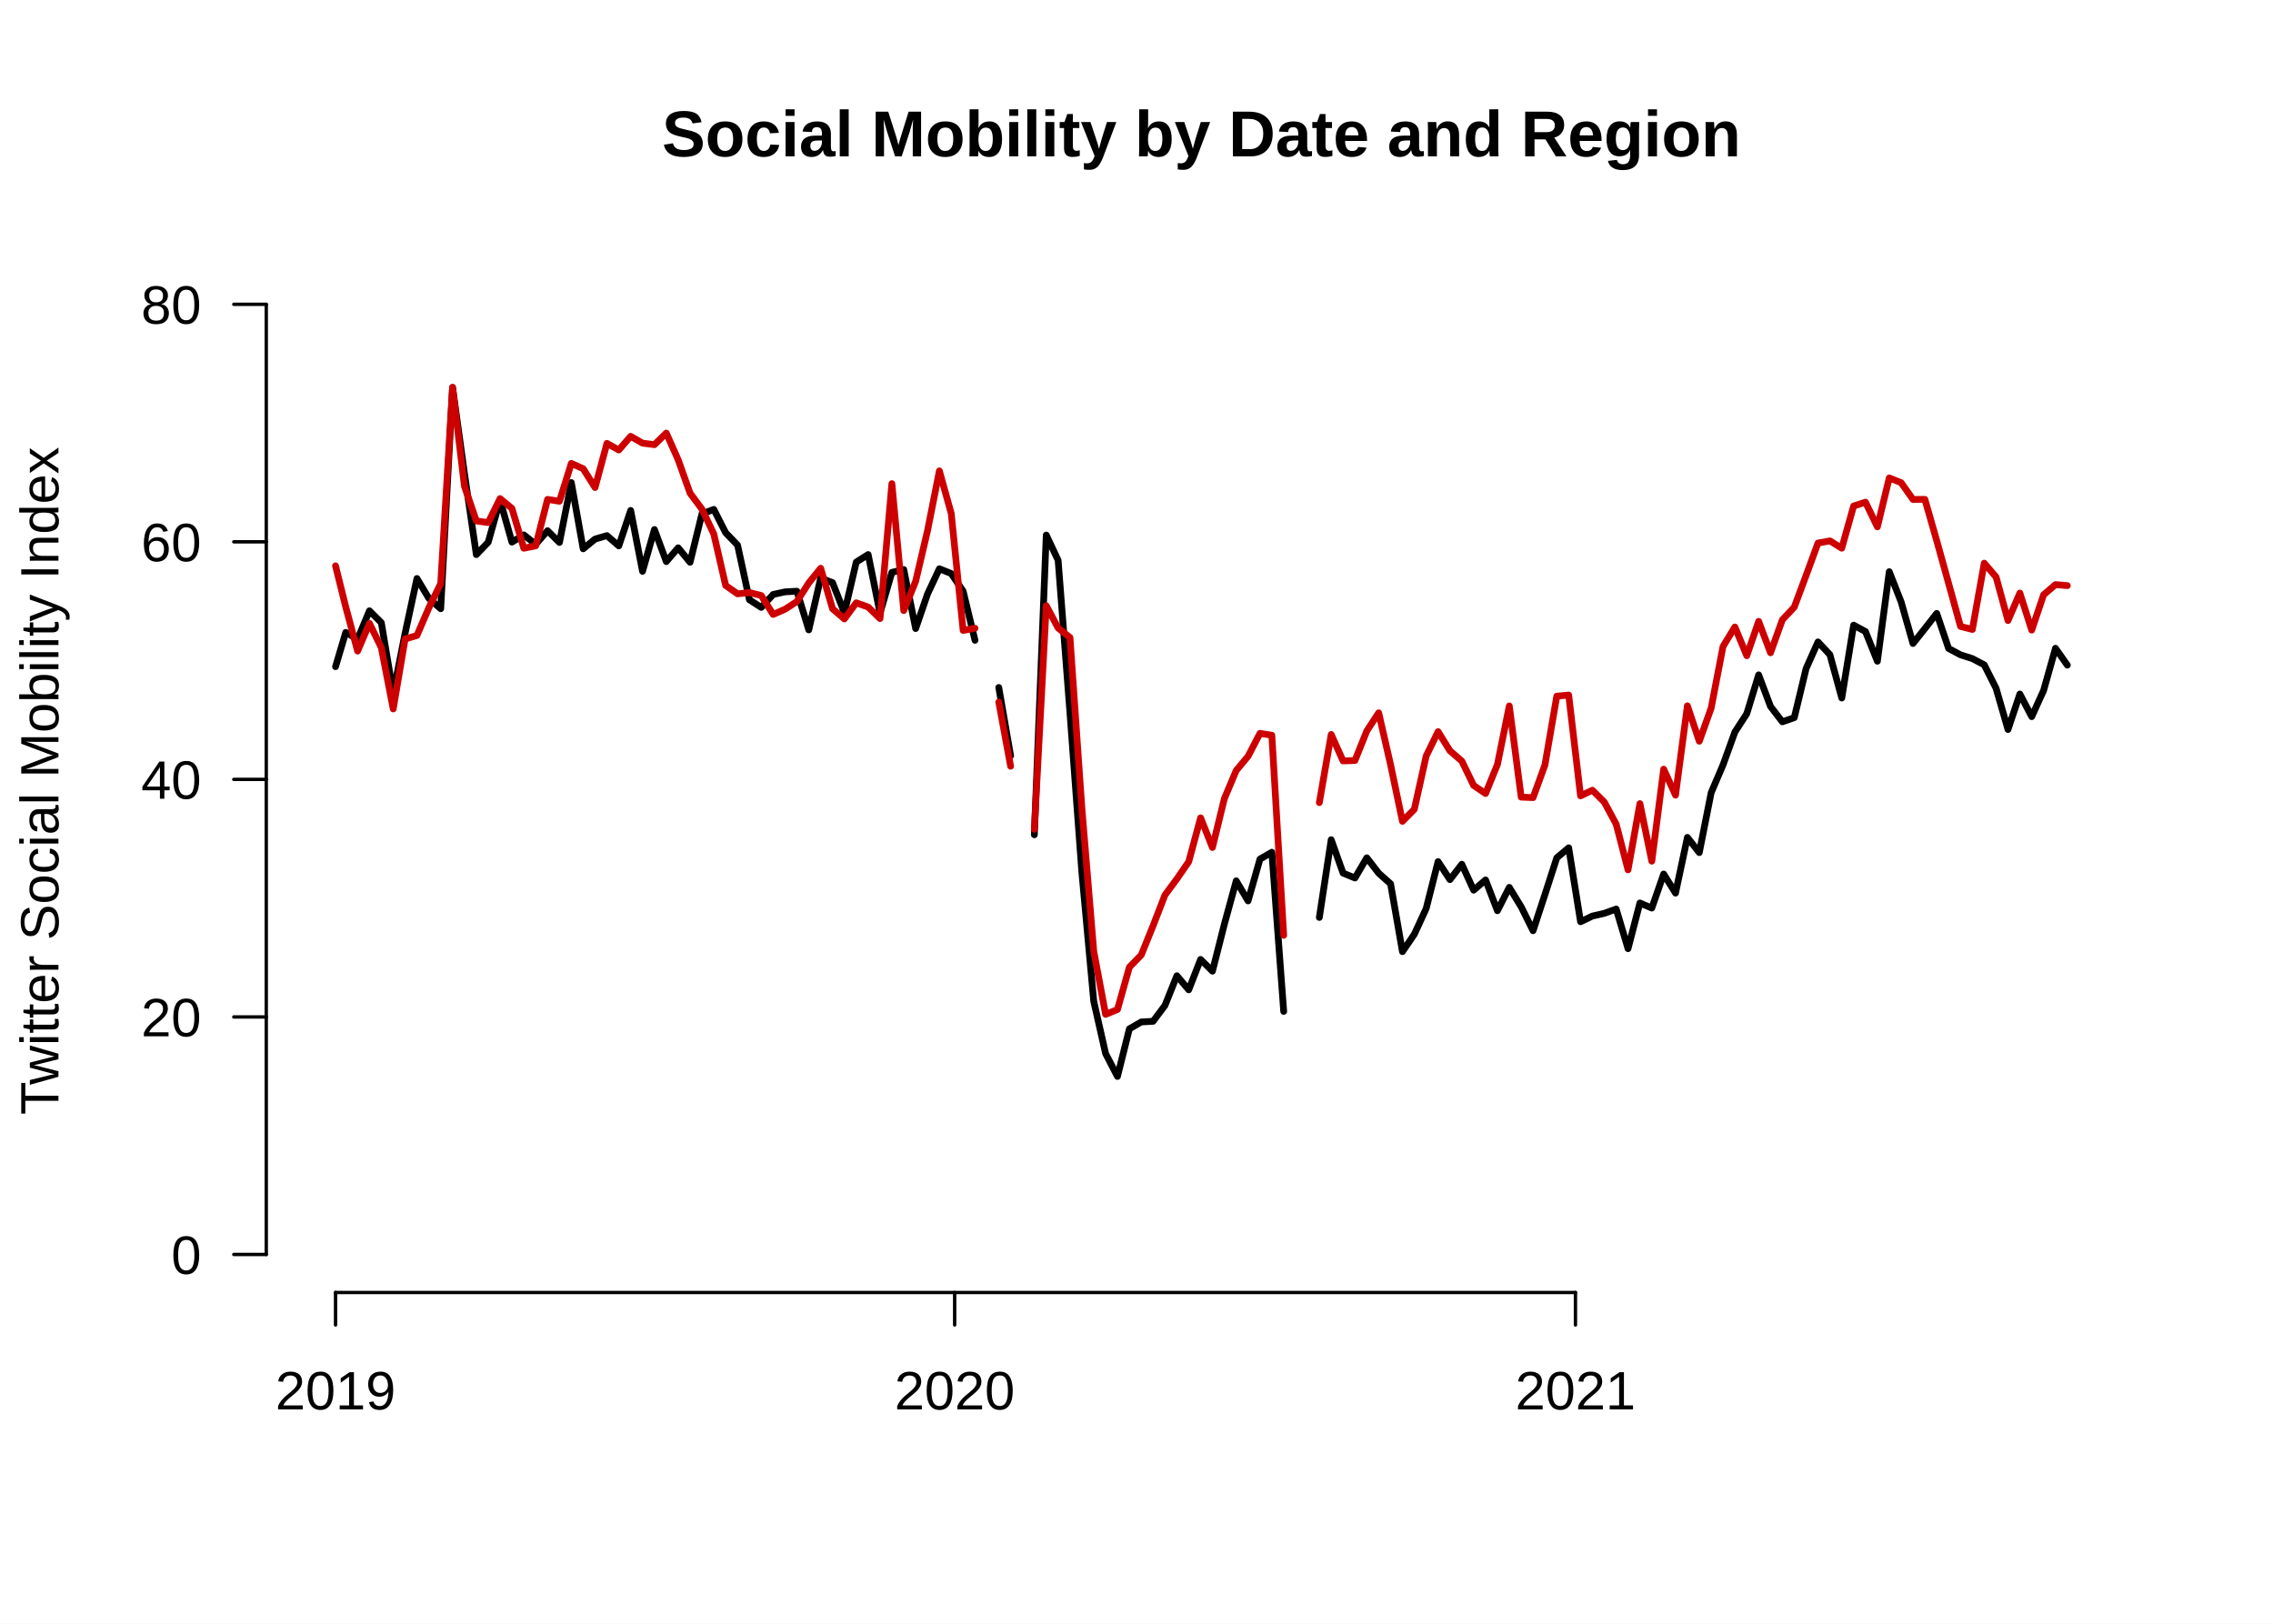
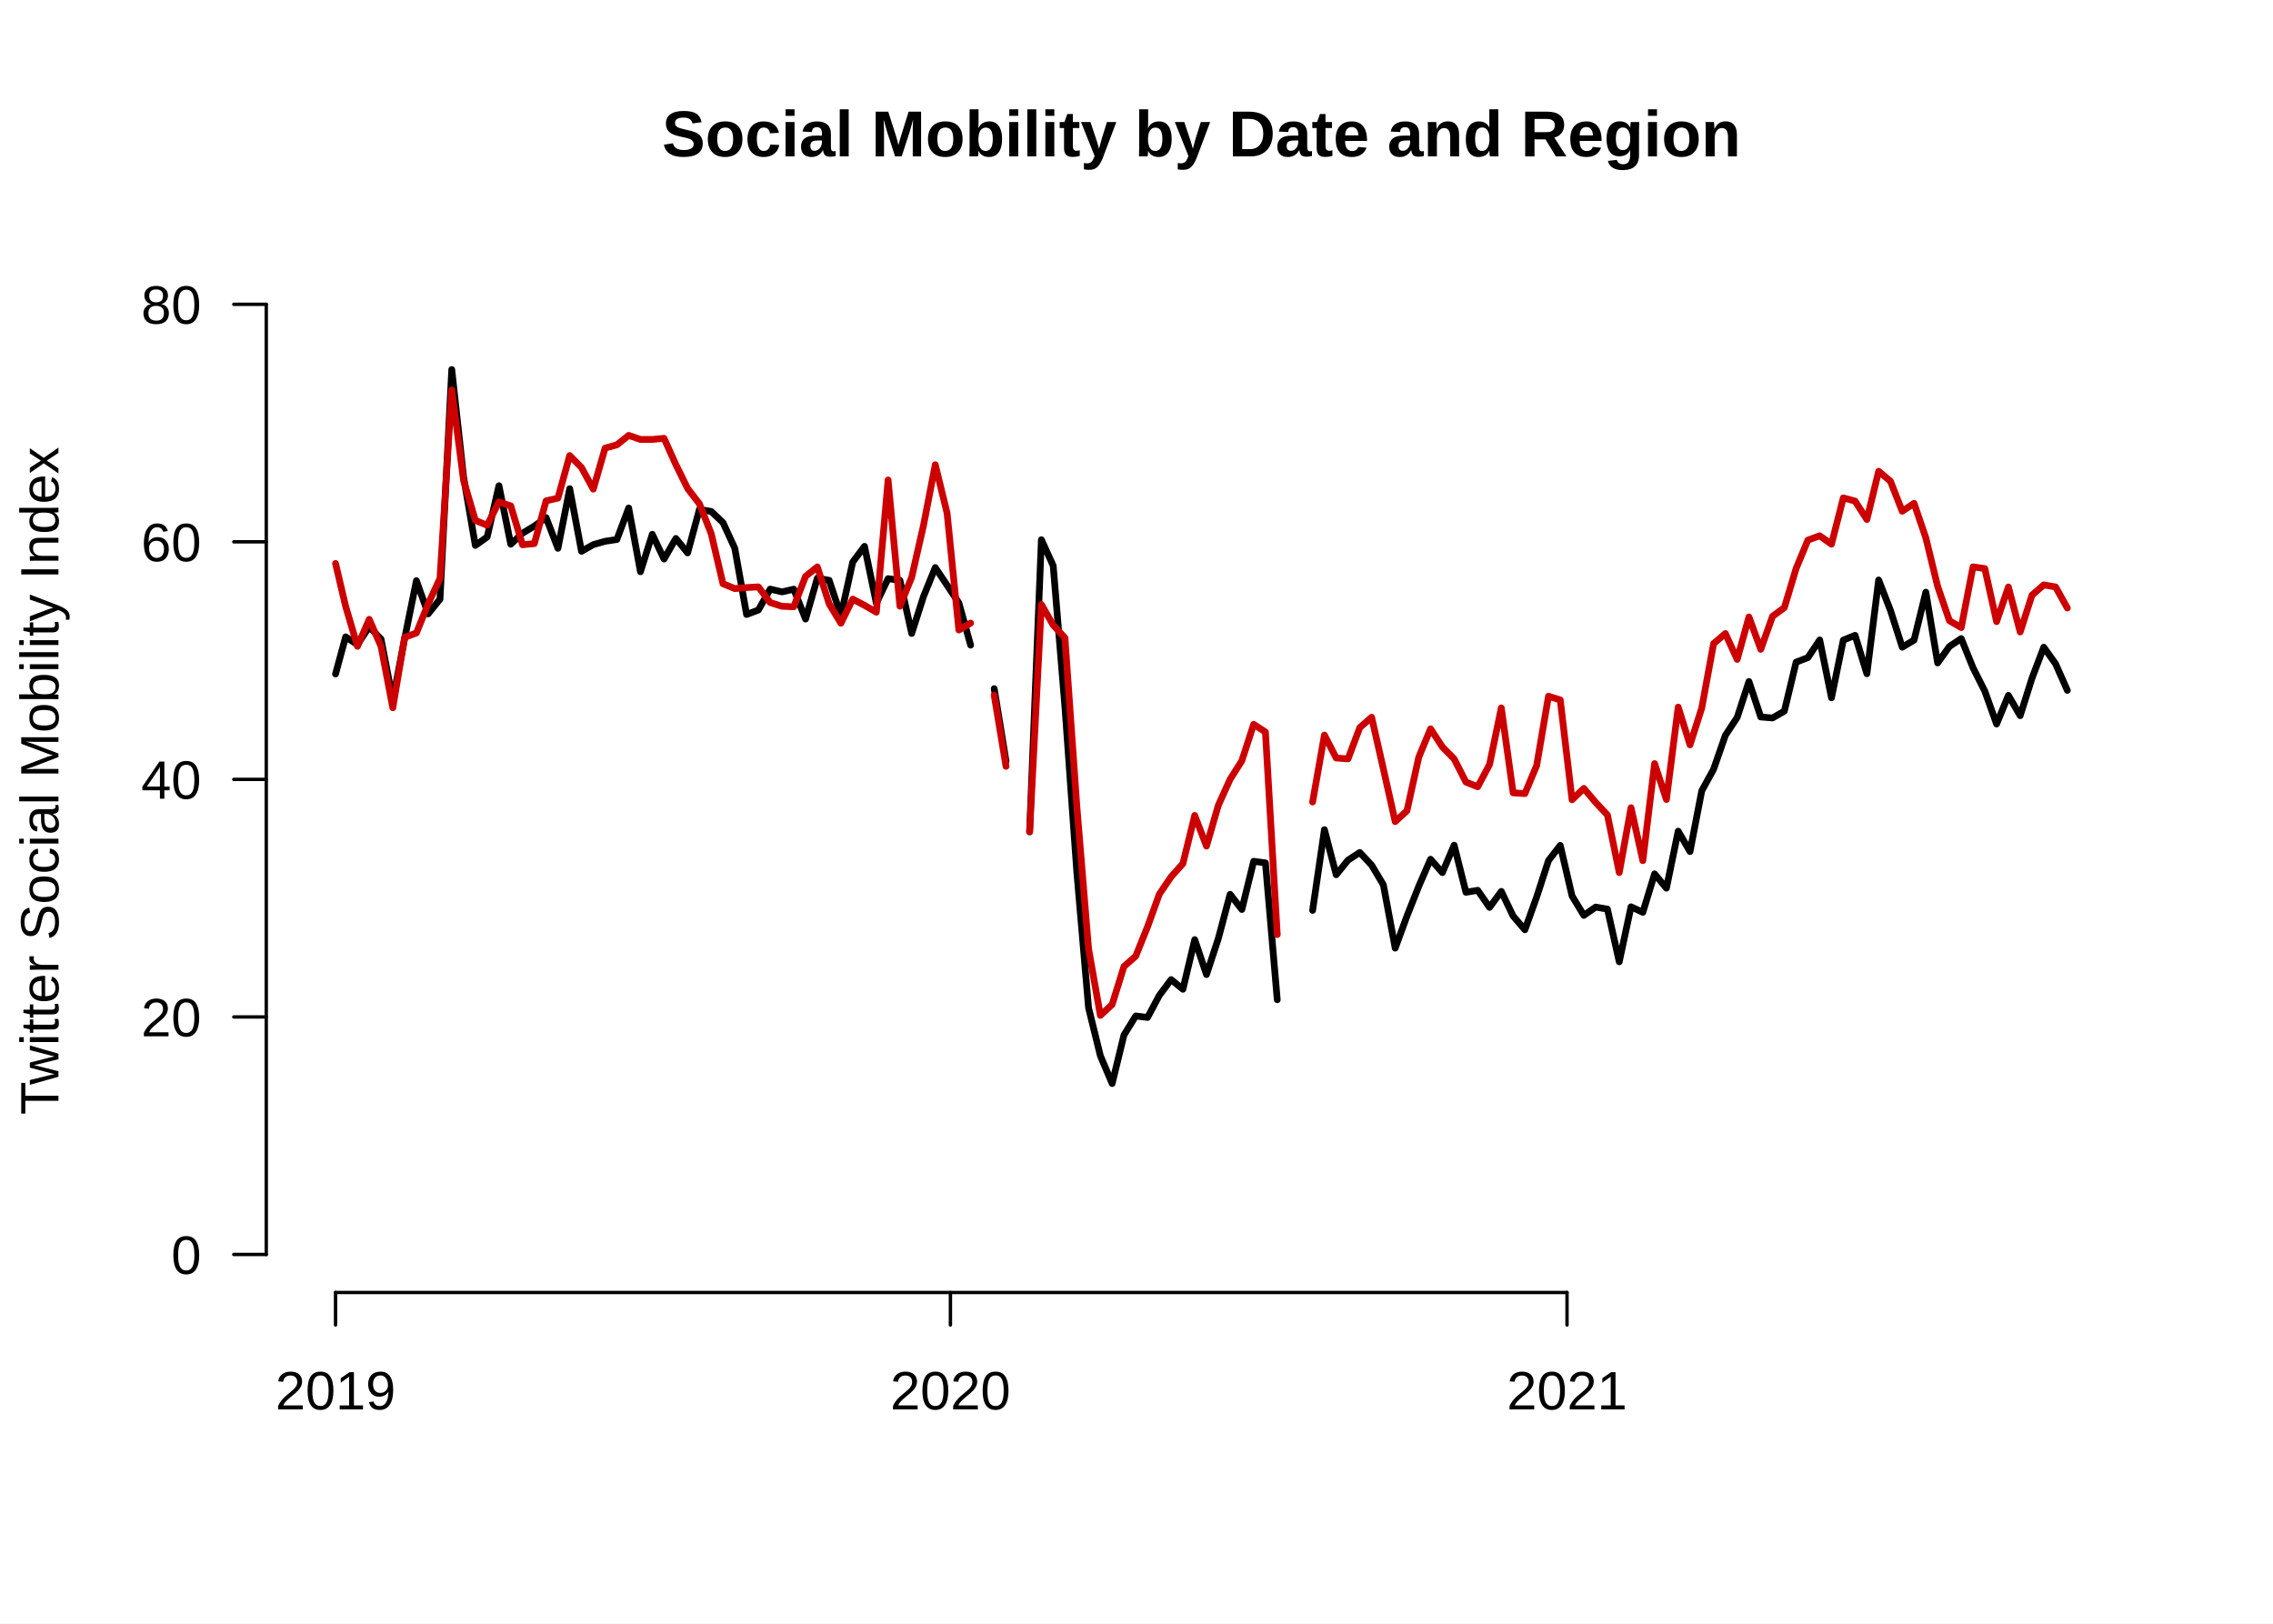
<svg xmlns="http://www.w3.org/2000/svg" viewBox="0 0 504.00 360.00">
  <defs>
    <style type="text/css">
    line, polyline, polygon, path, rect, circle {
      fill: none;
      stroke: #000000;
      stroke-linecap: round;
      stroke-linejoin: round;
      stroke-miterlimit: 10.00;
    }
  </style>
  </defs>
  <rect width="100%" height="100%" style="stroke: none; fill: #FFFFFF;" />
  <defs>
    <clipPath id="cpNTkuMDR8NDczLjc2fDI4Ni41Nnw1OS4wNA==">
      <rect x="59.04" y="59.04" width="414.72" height="227.52" />
    </clipPath>
  </defs>
-   <polyline points="74.40,147.81 76.66,140.21 79.29,141.70 81.92,135.42 84.55,138.05 87.19,153.71 89.82,140.42 92.45,128.26 95.09,132.65 97.72,134.96 100.35,85.93 102.98,104.94 105.62,122.96 108.25,120.22 110.88,110.88 113.51,120.19 116.15,118.59 118.78,120.68 121.41,117.66 124.05,120.27 126.68,106.99 129.31,121.68 131.94,119.52 134.58,118.75 137.21,121.03 139.84,113.17 142.47,126.67 145.11,117.40 147.74,124.51 150.37,121.45 153.01,124.66 155.64,113.94 158.27,112.94 160.90,118.11 163.54,120.85 166.17,132.98 168.80,134.67 171.43,131.80 174.07,131.22 176.70,131.08 179.33,139.65 181.97,128.17 184.60,129.17 187.23,135.86 189.86,124.62 192.50,122.95 195.13,135.94 197.76,126.90 200.39,126.27 203.03,139.36 205.66,131.70 208.29,126.10 210.92,127.16 213.56,131.07 216.19,141.96 " style="stroke-width: 1.50;" clip-path="url(#cpNTkuMDR8NDczLjc2fDI4Ni41Nnw1OS4wNA==)" />
-   <polyline points="221.46,152.42 224.09,167.56 " style="stroke-width: 1.50;" clip-path="url(#cpNTkuMDR8NDczLjc2fDI4Ni41Nnw1OS4wNA==)" />
-   <polyline points="229.35,185.08 231.99,118.63 234.62,124.22 237.25,158.10 239.88,193.36 242.52,222.00 245.15,233.59 247.78,238.66 250.42,228.11 253.05,226.58 255.68,226.43 258.31,222.92 260.95,216.33 263.58,219.45 266.21,212.72 268.84,215.32 271.48,204.92 274.11,195.29 276.74,199.74 279.38,190.47 282.01,188.95 284.64,224.24 " style="stroke-width: 1.50;" clip-path="url(#cpNTkuMDR8NDczLjc2fDI4Ni41Nnw1OS4wNA==)" />
-   <polyline points="292.54,203.41 295.17,186.17 297.80,193.57 300.44,194.66 303.07,190.18 305.70,193.59 308.34,195.95 310.97,210.99 313.60,207.14 316.23,201.43 318.87,191.02 321.50,195.02 324.13,191.61 326.76,197.36 329.40,195.09 332.03,201.92 334.66,196.74 337.30,201.06 339.93,206.35 342.56,198.34 345.19,190.19 347.83,187.97 350.46,204.36 353.09,203.10 355.72,202.50 358.36,201.54 360.99,210.33 363.62,200.20 366.26,201.33 368.89,193.78 371.52,198.01 374.15,185.66 376.79,189.03 379.42,175.75 382.05,169.59 384.68,162.31 387.32,158.23 389.95,149.62 392.58,156.62 395.21,160.03 397.85,159.11 400.48,148.20 403.11,142.32 405.75,145.15 408.38,154.76 411.01,138.60 413.64,140.02 416.28,146.60 418.91,126.75 421.54,133.44 424.17,142.67 426.81,139.36 429.44,136.00 432.07,143.77 434.71,145.18 437.34,146.02 439.97,147.40 442.60,152.61 445.24,161.74 447.87,153.87 450.50,158.89 453.13,153.10 455.77,143.73 458.40,147.47 " style="stroke-width: 1.50;" clip-path="url(#cpNTkuMDR8NDczLjc2fDI4Ni41Nnw1OS4wNA==)" />
+   <polyline points="74.40,149.43 76.64,141.20 79.26,142.91 81.87,138.95 84.49,141.70 87.10,155.21 89.72,141.58 92.33,128.74 94.94,136.10 97.56,132.83 100.17,81.93 102.79,105.74 105.40,120.93 108.02,119.06 110.63,107.68 113.25,120.66 115.86,118.21 118.48,116.64 121.09,114.76 123.71,121.57 126.32,108.35 128.94,122.23 131.55,120.75 134.17,120.01 136.78,119.61 139.40,112.63 142.01,126.76 144.63,118.46 147.24,123.95 149.86,119.38 152.47,122.58 155.08,112.95 157.70,113.39 160.31,115.86 162.93,121.56 165.54,136.24 168.16,135.25 170.77,130.61 173.39,131.23 176.00,130.63 178.62,137.25 181.23,128.18 183.85,128.66 186.46,136.48 189.08,124.61 191.69,121.13 194.31,133.72 196.92,128.29 199.54,128.66 202.15,140.44 204.77,132.26 207.38,125.83 210.00,129.75 212.61,133.67 215.22,143.03 " style="stroke-width: 1.50;" clip-path="url(#cpNTkuMDR8NDczLjc2fDI4Ni41Nnw1OS4wNA==)" />
+   <polyline points="220.45,152.68 223.07,168.75 " style="stroke-width: 1.50;" clip-path="url(#cpNTkuMDR8NDczLjc2fDI4Ni41Nnw1OS4wNA==)" />
+   <polyline points="228.30,184.43 230.91,119.66 233.53,125.43 236.14,156.84 238.76,193.25 241.37,223.45 243.99,234.09 246.60,240.23 249.22,229.48 251.83,225.25 254.45,225.58 257.06,220.69 259.68,217.19 262.29,219.33 264.91,208.33 267.52,216.07 270.14,208.09 272.75,198.28 275.36,201.64 277.98,190.96 280.59,191.31 283.21,221.65 " style="stroke-width: 1.50;" clip-path="url(#cpNTkuMDR8NDczLjc2fDI4Ni41Nnw1OS4wNA==)" />
+   <polyline points="291.05,201.84 293.67,183.95 296.28,193.94 298.90,190.70 301.51,189.00 304.13,191.80 306.74,196.18 309.36,210.21 311.97,203.10 314.59,196.49 317.20,190.50 319.82,193.47 322.43,187.38 325.05,197.83 327.66,197.39 330.28,201.18 332.89,197.63 335.51,203.10 338.12,206.14 340.73,198.87 343.35,190.80 345.96,187.43 348.58,198.65 351.19,202.95 353.81,201.11 356.42,201.56 359.04,213.24 361.65,201.05 364.27,202.27 366.88,193.75 369.50,196.92 372.11,184.28 374.73,188.80 377.34,175.32 379.96,170.55 382.57,163.04 385.19,159.06 387.80,151.09 390.42,158.96 393.03,159.18 395.65,157.66 398.26,146.81 400.87,145.80 403.49,141.88 406.10,154.70 408.72,141.92 411.33,140.86 413.95,149.38 416.56,128.59 419.18,135.34 421.79,143.49 424.41,141.92 427.02,131.29 429.64,146.98 432.25,143.33 434.87,141.58 437.48,148.04 440.10,153.24 442.71,160.52 445.33,154.17 447.94,158.67 450.56,150.37 453.17,143.50 455.79,147.17 458.40,153.06 " style="stroke-width: 1.50;" clip-path="url(#cpNTkuMDR8NDczLjc2fDI4Ni41Nnw1OS4wNA==)" />
  <defs>
    <clipPath id="cpMC4wMHw1MDQuMDB8MzYwLjAwfDAuMDA=">
      <rect x="0.00" y="0.00" width="504.00" height="360.00" />
    </clipPath>
  </defs>
-   <line x1="74.40" y1="286.56" x2="349.33" y2="286.56" style="stroke-width: 0.75;" clip-path="url(#cpMC4wMHw1MDQuMDB8MzYwLjAwfDAuMDA=)" />
+   <line x1="74.40" y1="286.56" x2="347.46" y2="286.56" style="stroke-width: 0.75;" clip-path="url(#cpMC4wMHw1MDQuMDB8MzYwLjAwfDAuMDA=)" />
  <line x1="74.40" y1="286.56" x2="74.40" y2="293.76" style="stroke-width: 0.75;" clip-path="url(#cpMC4wMHw1MDQuMDB8MzYwLjAwfDAuMDA=)" />
-   <line x1="211.68" y1="286.56" x2="211.68" y2="293.76" style="stroke-width: 0.75;" clip-path="url(#cpMC4wMHw1MDQuMDB8MzYwLjAwfDAuMDA=)" />
-   <line x1="349.33" y1="286.56" x2="349.33" y2="293.76" style="stroke-width: 0.75;" clip-path="url(#cpMC4wMHw1MDQuMDB8MzYwLjAwfDAuMDA=)" />
+   <line x1="210.74" y1="286.56" x2="210.74" y2="293.76" style="stroke-width: 0.75;" clip-path="url(#cpMC4wMHw1MDQuMDB8MzYwLjAwfDAuMDA=)" />
+   <line x1="347.46" y1="286.56" x2="347.46" y2="293.76" style="stroke-width: 0.75;" clip-path="url(#cpMC4wMHw1MDQuMDB8MzYwLjAwfDAuMDA=)" />
  <g clip-path="url(#cpMC4wMHw1MDQuMDB8MzYwLjAwfDAuMDA=)">
    <text x="61.05" y="312.48" style="font-size: 12.00px; font-family: Arial;" textLength="26.70px" lengthAdjust="spacingAndGlyphs">2019</text>
  </g>
  <g clip-path="url(#cpMC4wMHw1MDQuMDB8MzYwLjAwfDAuMDA=)">
-     <text x="198.33" y="312.48" style="font-size: 12.00px; font-family: Arial;" textLength="26.70px" lengthAdjust="spacingAndGlyphs">2020</text>
+     <text x="197.39" y="312.48" style="font-size: 12.00px; font-family: Arial;" textLength="26.70px" lengthAdjust="spacingAndGlyphs">2020</text>
  </g>
  <g clip-path="url(#cpMC4wMHw1MDQuMDB8MzYwLjAwfDAuMDA=)">
-     <text x="335.98" y="312.48" style="font-size: 12.00px; font-family: Arial;" textLength="26.70px" lengthAdjust="spacingAndGlyphs">2021</text>
+     <text x="334.11" y="312.48" style="font-size: 12.00px; font-family: Arial;" textLength="26.70px" lengthAdjust="spacingAndGlyphs">2021</text>
  </g>
  <line x1="59.04" y1="278.13" x2="59.04" y2="67.47" style="stroke-width: 0.75;" clip-path="url(#cpMC4wMHw1MDQuMDB8MzYwLjAwfDAuMDA=)" />
  <line x1="59.04" y1="278.13" x2="51.84" y2="278.13" style="stroke-width: 0.75;" clip-path="url(#cpMC4wMHw1MDQuMDB8MzYwLjAwfDAuMDA=)" />
  <line x1="59.04" y1="225.47" x2="51.84" y2="225.47" style="stroke-width: 0.75;" clip-path="url(#cpMC4wMHw1MDQuMDB8MzYwLjAwfDAuMDA=)" />
  <line x1="59.04" y1="172.80" x2="51.84" y2="172.80" style="stroke-width: 0.75;" clip-path="url(#cpMC4wMHw1MDQuMDB8MzYwLjAwfDAuMDA=)" />
  <line x1="59.04" y1="120.13" x2="51.84" y2="120.13" style="stroke-width: 0.75;" clip-path="url(#cpMC4wMHw1MDQuMDB8MzYwLjAwfDAuMDA=)" />
  <line x1="59.04" y1="67.47" x2="51.84" y2="67.47" style="stroke-width: 0.75;" clip-path="url(#cpMC4wMHw1MDQuMDB8MzYwLjAwfDAuMDA=)" />
  <g clip-path="url(#cpMC4wMHw1MDQuMDB8MzYwLjAwfDAuMDA=)">
    <text x="37.97" y="282.43" style="font-size: 12.00px; font-family: Arial;" textLength="6.67px" lengthAdjust="spacingAndGlyphs">0</text>
  </g>
  <g clip-path="url(#cpMC4wMHw1MDQuMDB8MzYwLjAwfDAuMDA=)">
    <text x="31.29" y="229.76" style="font-size: 12.00px; font-family: Arial;" textLength="13.35px" lengthAdjust="spacingAndGlyphs">20</text>
  </g>
  <g clip-path="url(#cpMC4wMHw1MDQuMDB8MzYwLjAwfDAuMDA=)">
    <text x="31.29" y="177.09" style="font-size: 12.00px; font-family: Arial;" textLength="13.35px" lengthAdjust="spacingAndGlyphs">40</text>
  </g>
  <g clip-path="url(#cpMC4wMHw1MDQuMDB8MzYwLjAwfDAuMDA=)">
    <text x="31.29" y="124.43" style="font-size: 12.00px; font-family: Arial;" textLength="13.35px" lengthAdjust="spacingAndGlyphs">60</text>
  </g>
  <g clip-path="url(#cpMC4wMHw1MDQuMDB8MzYwLjAwfDAuMDA=)">
    <text x="31.29" y="71.76" style="font-size: 12.00px; font-family: Arial;" textLength="13.35px" lengthAdjust="spacingAndGlyphs">80</text>
  </g>
  <g clip-path="url(#cpMC4wMHw1MDQuMDB8MzYwLjAwfDAuMDA=)">
    <text x="146.78" y="34.67" style="font-size: 14.40px; font-weight: bold; font-family: Arial;" textLength="239.23px" lengthAdjust="spacingAndGlyphs">Social Mobility by Date and Region</text>
  </g>
  <g clip-path="url(#cpMC4wMHw1MDQuMDB8MzYwLjAwfDAuMDA=)">
    <text transform="translate(12.96,247.16) rotate(-90)" style="font-size: 12.00px; font-family: Arial;" textLength="148.72px" lengthAdjust="spacingAndGlyphs">Twitter Social Mobility Index</text>
  </g>
  <defs>
    <clipPath id="cpNTkuMDR8NDczLjc2fDI4Ni41Nnw1OS4wNA==">
      <rect x="59.04" y="59.04" width="414.72" height="227.52" />
    </clipPath>
  </defs>
-   <polyline points="74.40,125.45 76.66,134.56 79.29,144.35 81.92,138.21 84.55,143.59 87.19,157.18 89.82,141.68 92.45,140.89 95.09,134.76 97.72,129.38 100.35,85.86 102.98,107.80 105.62,115.50 108.25,115.86 110.88,110.54 113.51,112.72 116.15,121.55 118.78,121.02 121.41,110.72 124.05,111.13 126.68,102.74 129.31,103.92 131.94,108.09 134.58,98.30 137.21,99.77 139.84,96.74 142.47,98.25 145.11,98.59 147.74,96.02 150.37,101.93 153.01,109.34 155.64,112.87 158.27,118.38 160.90,129.80 163.54,131.66 166.17,131.37 168.80,132.04 171.43,136.23 174.07,135.07 176.70,133.37 179.33,129.24 181.97,125.99 184.60,134.96 187.23,137.22 189.86,133.65 192.50,134.59 195.13,137.14 197.76,107.23 200.39,135.37 203.03,128.88 205.66,117.67 208.29,104.40 210.92,113.84 213.56,139.77 216.19,139.29 " style="stroke-width: 1.50; stroke: #CD0000;" clip-path="url(#cpNTkuMDR8NDczLjc2fDI4Ni41Nnw1OS4wNA==)" />
-   <polyline points="221.46,155.64 224.09,169.88 " style="stroke-width: 1.50; stroke: #CD0000;" clip-path="url(#cpNTkuMDR8NDczLjc2fDI4Ni41Nnw1OS4wNA==)" />
-   <polyline points="229.35,183.86 231.99,134.29 234.62,139.23 237.25,141.35 239.88,179.07 242.52,210.89 245.15,224.90 247.78,223.82 250.42,214.43 253.05,211.74 255.68,205.24 258.31,198.44 260.95,194.87 263.58,191.05 266.21,181.32 268.84,187.90 271.48,177.07 274.11,170.83 276.74,167.67 279.38,162.59 282.01,163.01 284.64,207.37 " style="stroke-width: 1.50; stroke: #CD0000;" clip-path="url(#cpNTkuMDR8NDczLjc2fDI4Ni41Nnw1OS4wNA==)" />
-   <polyline points="292.54,177.95 295.17,162.84 297.80,168.70 300.44,168.61 303.07,162.05 305.70,158.04 308.34,169.55 310.97,182.10 313.60,179.43 316.23,167.61 318.87,162.21 321.50,166.46 324.13,168.73 326.76,174.15 329.40,175.93 332.03,169.50 334.66,156.51 337.30,176.73 339.93,176.84 342.56,169.62 345.19,154.35 347.83,154.10 350.46,176.45 353.09,175.20 355.72,177.82 358.36,182.72 360.99,192.85 363.62,178.17 366.26,190.93 368.89,170.53 371.52,176.29 374.15,156.48 376.79,164.34 379.42,157.00 382.05,143.33 384.68,139.01 387.32,145.38 389.95,137.76 392.58,144.73 395.21,137.41 397.85,134.60 400.48,127.56 403.11,120.40 405.75,119.92 408.38,121.54 411.01,112.19 413.64,111.34 416.28,116.81 418.91,105.96 421.54,107.01 424.17,110.73 426.81,110.71 429.44,119.89 432.07,129.34 434.71,138.88 437.34,139.56 439.97,124.86 442.60,127.94 445.24,137.59 447.87,131.49 450.50,139.70 453.13,131.88 455.77,129.61 458.40,129.84 " style="stroke-width: 1.50; stroke: #CD0000;" clip-path="url(#cpNTkuMDR8NDczLjc2fDI4Ni41Nnw1OS4wNA==)" />
+   <polyline points="74.40,124.93 76.64,134.43 79.26,143.30 81.87,137.31 84.49,143.30 87.10,156.92 89.72,141.31 92.33,140.34 94.94,133.89 97.56,128.23 100.17,86.46 102.79,106.51 105.40,115.37 108.02,116.46 110.63,111.28 113.25,112.16 115.86,120.78 118.48,120.52 121.09,111.04 123.71,110.44 126.32,101.00 128.94,103.66 131.55,108.45 134.17,99.35 136.78,98.63 139.40,96.53 142.01,97.43 144.63,97.43 147.24,97.18 149.86,103.01 152.47,108.30 155.08,111.69 157.70,118.32 160.31,129.42 162.93,130.50 165.54,130.27 168.16,130.12 170.77,133.59 173.39,134.42 176.00,134.53 178.62,127.78 181.23,125.69 183.85,133.87 186.46,138.18 189.08,132.83 191.69,134.21 194.31,135.73 196.92,106.42 199.54,134.40 202.15,127.99 204.77,116.50 207.38,103.03 210.00,113.77 212.61,139.68 215.22,138.15 " style="stroke-width: 1.50; stroke: #CD0000;" clip-path="url(#cpNTkuMDR8NDczLjc2fDI4Ni41Nnw1OS4wNA==)" />
+   <polyline points="220.45,154.15 223.07,169.91 " style="stroke-width: 1.50; stroke: #CD0000;" clip-path="url(#cpNTkuMDR8NDczLjc2fDI4Ni41Nnw1OS4wNA==)" />
+   <polyline points="228.30,184.40 230.91,134.03 233.53,138.59 236.14,141.44 238.76,178.60 241.37,210.35 243.99,225.13 246.60,222.70 249.22,214.28 251.83,211.98 254.45,205.47 257.06,198.25 259.68,194.38 262.29,191.47 264.91,180.79 267.52,187.59 270.14,178.56 272.75,172.79 275.36,168.67 277.98,160.59 280.59,162.30 283.21,207.20 " style="stroke-width: 1.50; stroke: #CD0000;" clip-path="url(#cpNTkuMDR8NDczLjc2fDI4Ni41Nnw1OS4wNA==)" />
+   <polyline points="291.05,177.81 293.67,162.97 296.28,168.06 298.90,168.25 301.51,161.32 304.13,159.02 306.74,170.47 309.36,182.16 311.97,179.75 314.59,167.87 317.20,161.59 319.82,165.60 322.43,168.26 325.05,173.39 327.66,174.44 330.28,169.50 332.89,156.95 335.51,175.78 338.12,175.95 340.73,169.73 343.35,154.36 345.96,155.18 348.58,177.32 351.19,174.80 353.81,177.91 356.42,180.68 359.04,193.46 361.65,179.08 364.27,190.81 366.88,169.30 369.50,177.26 372.11,156.77 374.73,165.14 377.34,156.96 379.96,142.70 382.57,140.46 385.19,146.20 387.80,136.79 390.42,143.96 393.03,136.64 395.65,134.72 398.26,126.04 400.87,119.75 403.49,118.79 406.10,120.65 408.72,110.39 411.33,111.09 413.95,115.18 416.56,104.48 419.18,106.70 421.79,113.35 424.41,111.59 427.02,119.25 429.64,129.99 432.25,137.61 434.87,139.15 437.48,125.68 440.10,126.06 442.71,137.82 445.33,130.14 447.94,140.12 450.56,131.95 453.17,129.68 455.79,130.13 458.40,134.81 " style="stroke-width: 1.50; stroke: #CD0000;" clip-path="url(#cpNTkuMDR8NDczLjc2fDI4Ni41Nnw1OS4wNA==)" />
</svg>
